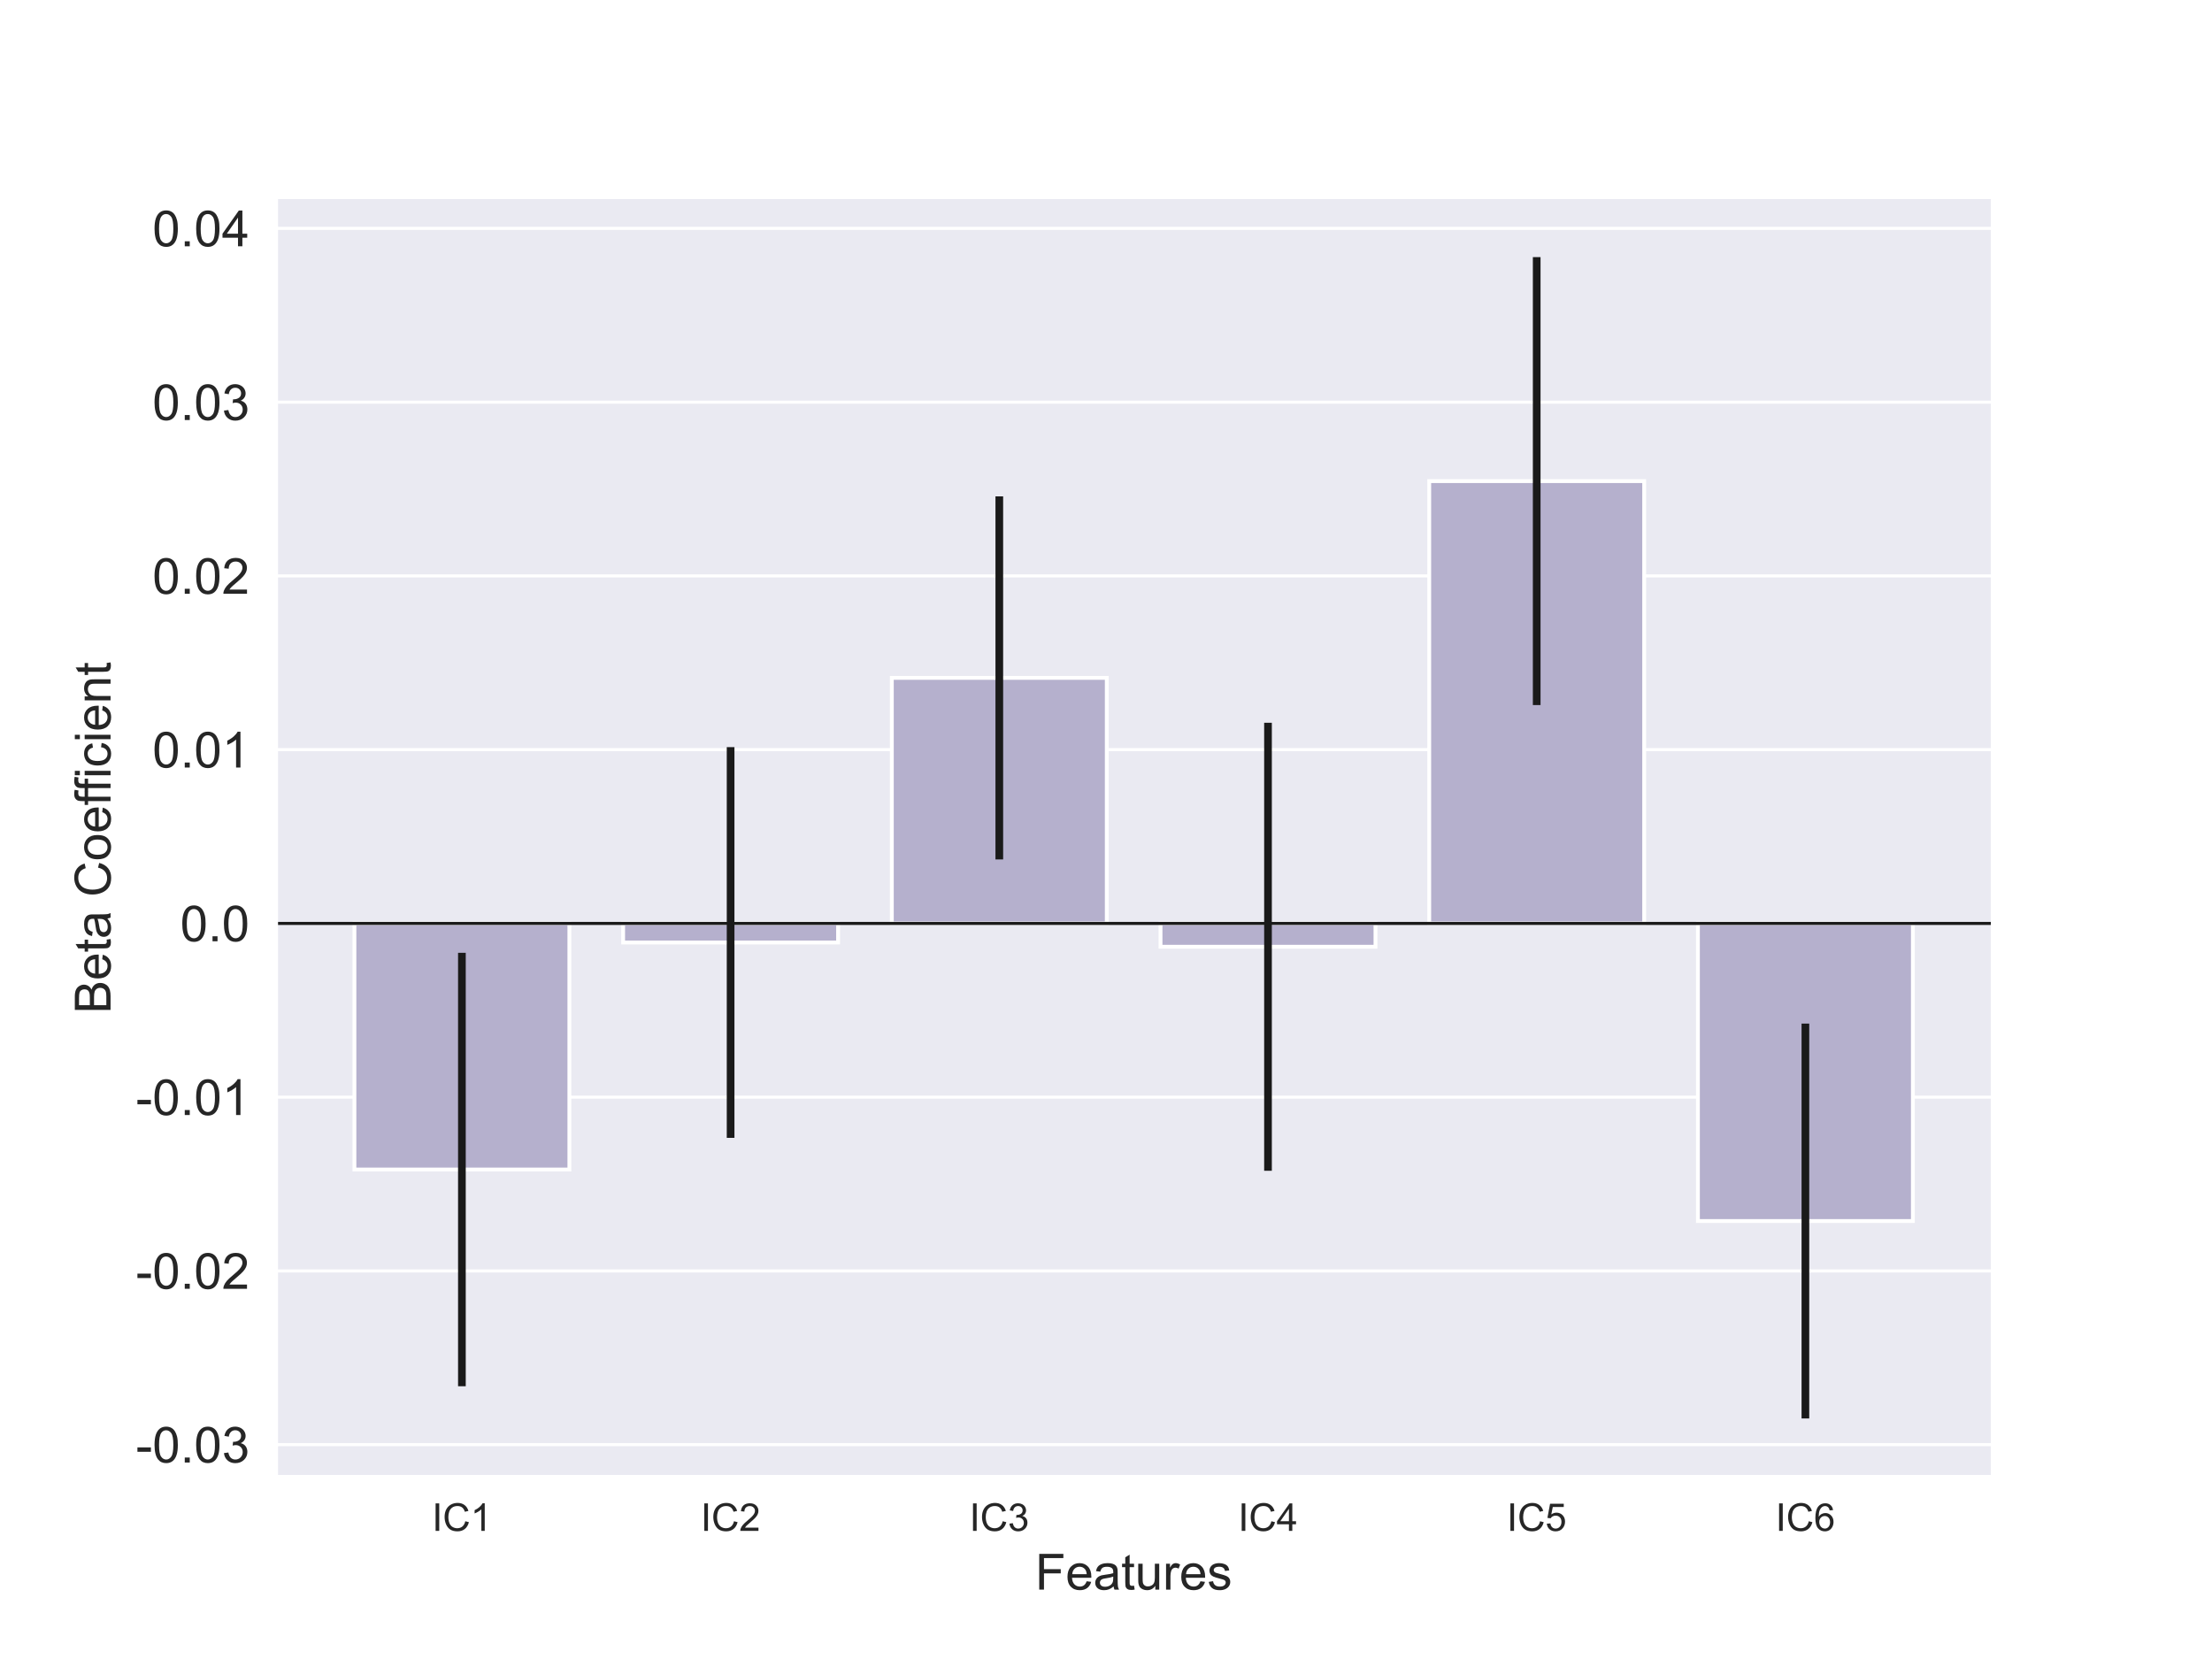
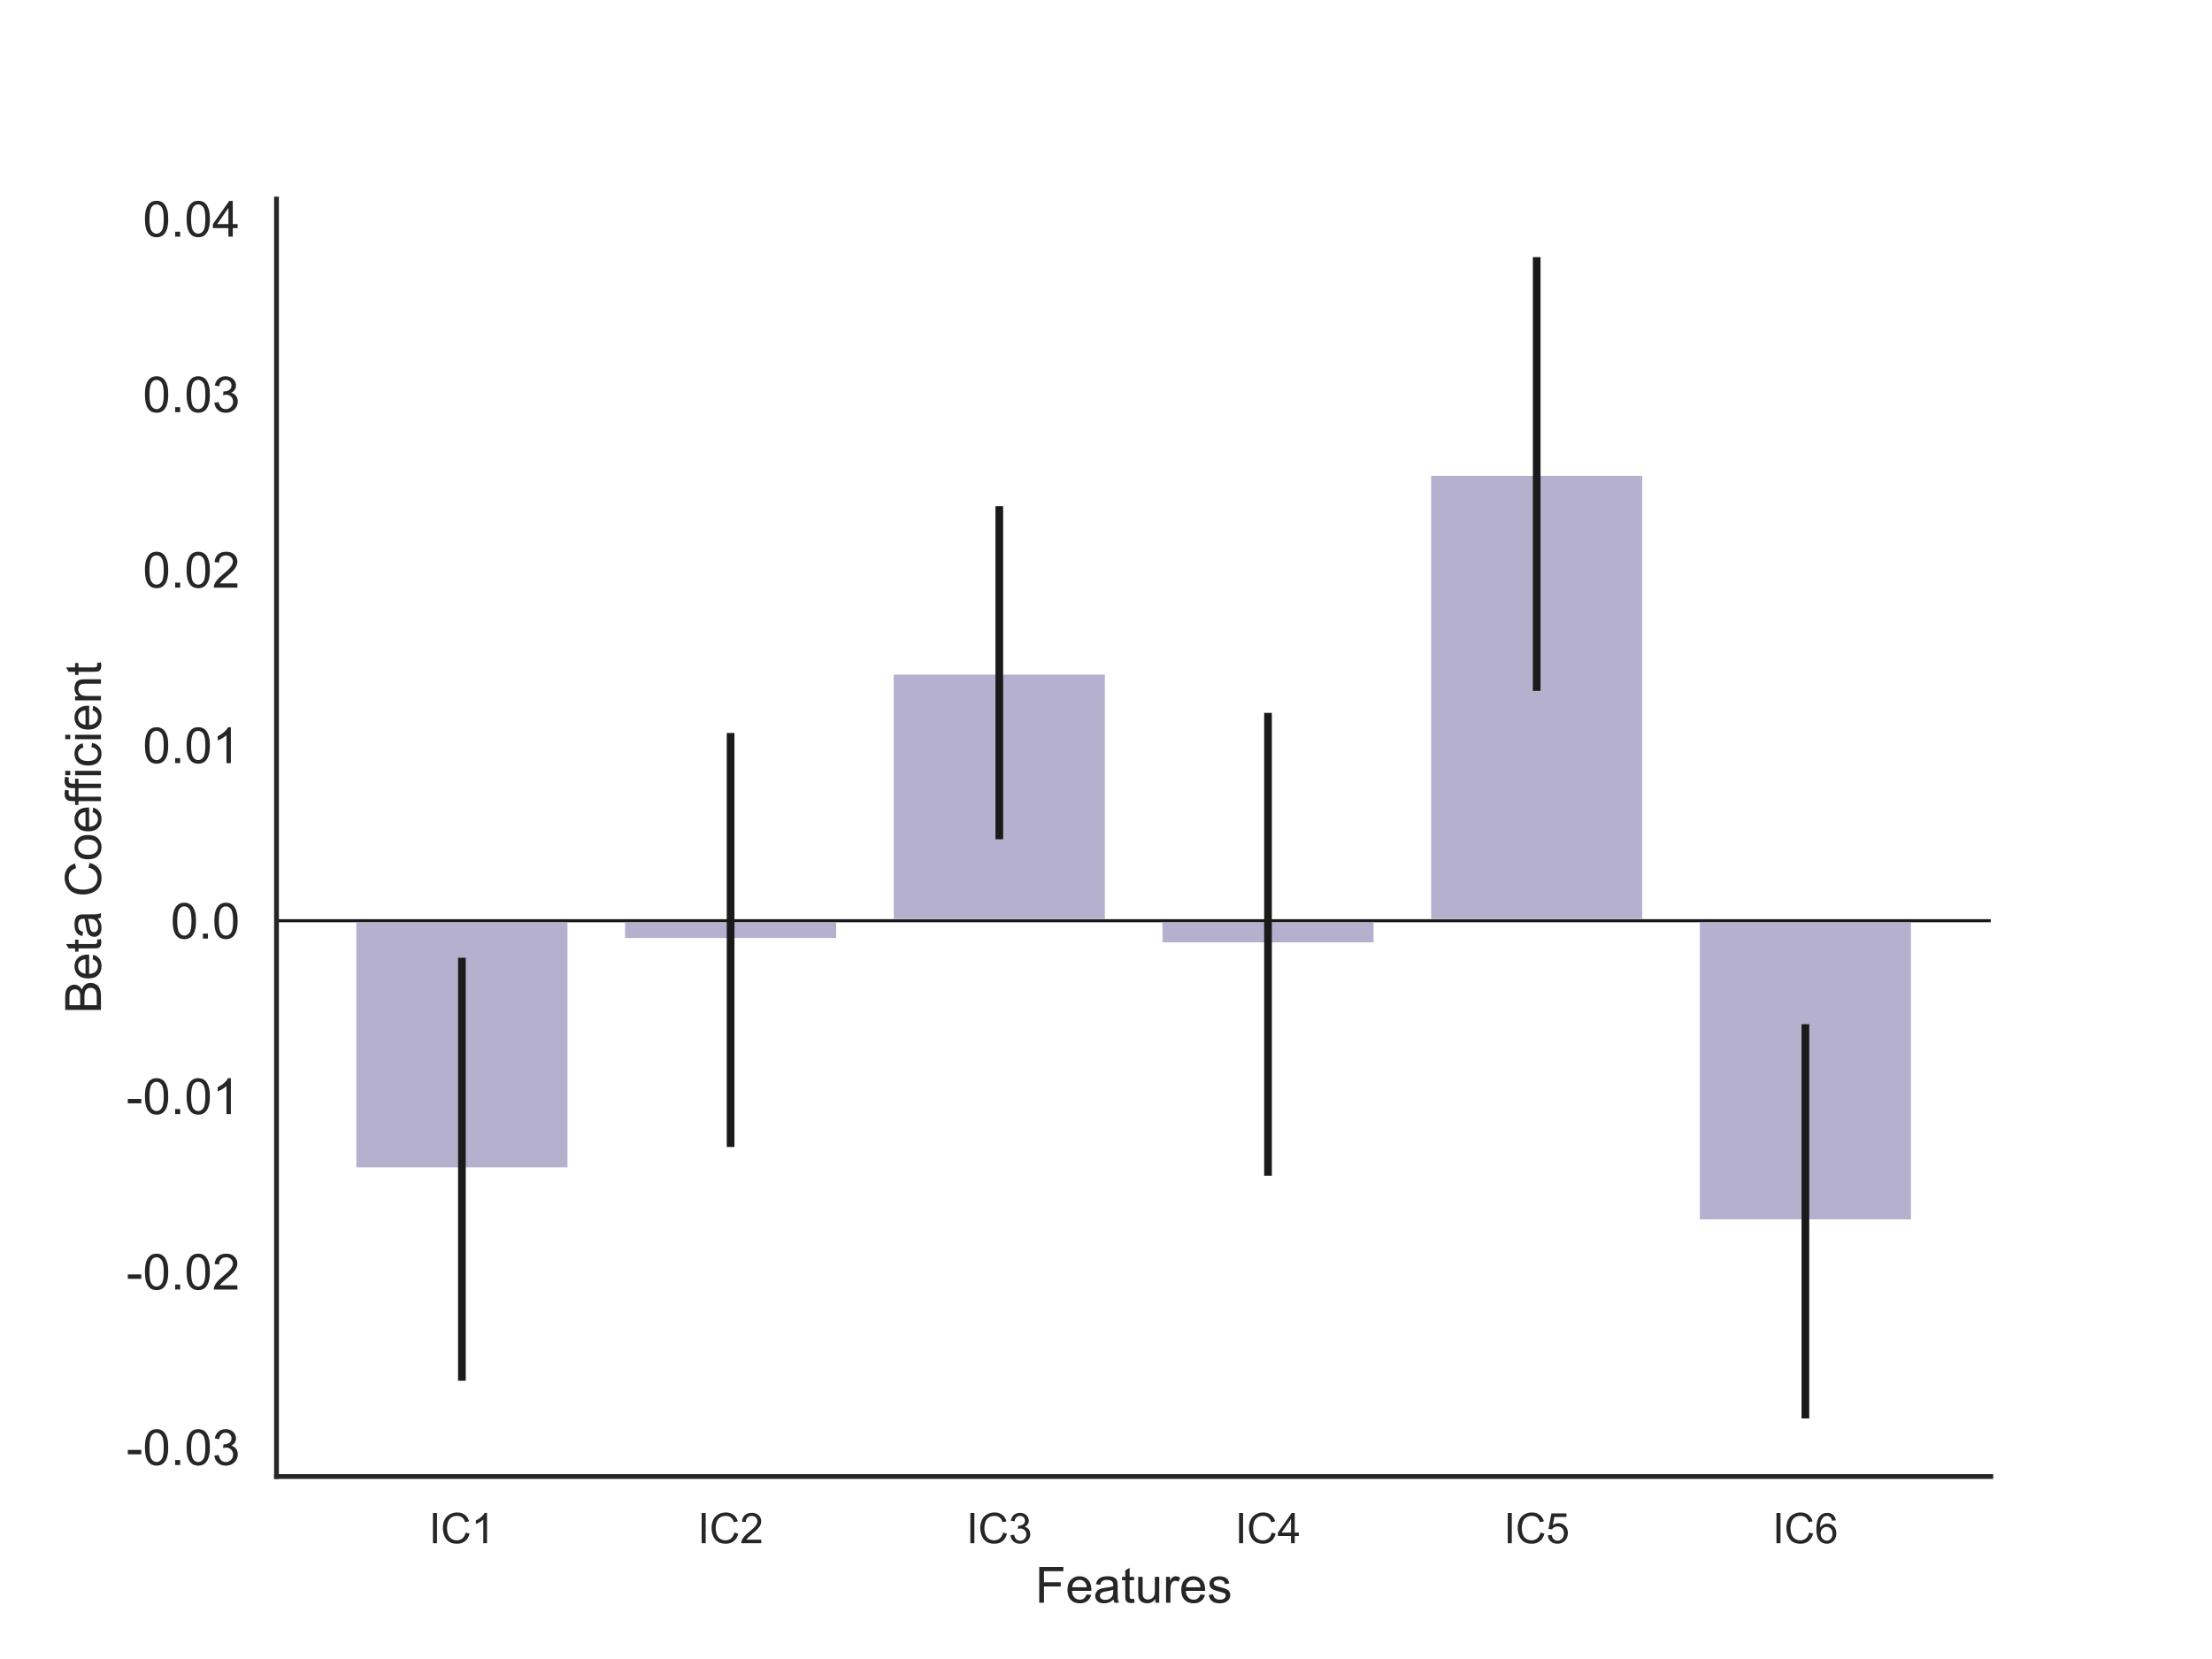
<svg xmlns="http://www.w3.org/2000/svg" xmlns:xlink="http://www.w3.org/1999/xlink" width="576pt" height="432pt" viewBox="0 0 576 432" version="1.1">
  <defs>
    <style type="text/css">*{stroke-linejoin: round; stroke-linecap: butt}</style>
  </defs>
  <g id="figure_1">
    <g id="patch_1">
      <path d="M 0 432  L 576 432  L 576 0  L 0 0  z " style="fill: #ffffff" />
    </g>
    <g id="axes_1">
      <g id="patch_2">
-         <path d="M 72 384.48  L 518.4 384.48  L 518.4 51.84  L 72 51.84  z " style="fill: #eaeaf2" />
+         <path d="M 72 384.48  L 518.4 384.48  L 518.4 51.84  L 72 51.84  z " style="fill: #ffffff" />
      </g>
      <g id="matplotlib.axis_1">
        <g id="xtick_1">
          <g id="text_1">
-             <g style="fill: #262626" transform="translate(112.4979 398.6378) scale(0.1 -0.1)">
+             <g style="fill: #262626" transform="translate(111.7199 401.8536) scale(0.11 -0.11)">
              <defs>
                <path id="ArialMT-49" d="M 597 0  L 597 4581  L 1203 4581  L 1203 0  L 597 0  z " transform="scale(0.015625)" />
                <path id="ArialMT-43" d="M 3763 1606  L 4369 1453  Q 4178 706 3683 314  Q 3188 -78 2472 -78  Q 1731 -78 1267 223  Q 803 525 561 1097  Q 319 1669 319 2325  Q 319 3041 592 3573  Q 866 4106 1370 4382  Q 1875 4659 2481 4659  Q 3169 4659 3637 4309  Q 4106 3959 4291 3325  L 3694 3184  Q 3534 3684 3231 3912  Q 2928 4141 2469 4141  Q 1941 4141 1586 3887  Q 1231 3634 1087 3207  Q 944 2781 944 2328  Q 944 1744 1114 1308  Q 1284 872 1643 656  Q 2003 441 2422 441  Q 2931 441 3284 734  Q 3638 1028 3763 1606  z " transform="scale(0.015625)" />
                <path id="ArialMT-31" d="M 2384 0  L 1822 0  L 1822 3584  Q 1619 3391 1289 3197  Q 959 3003 697 2906  L 697 3450  Q 1169 3672 1522 3987  Q 1875 4303 2022 4600  L 2384 4600  L 2384 0  z " transform="scale(0.015625)" />
              </defs>
              <use xlink:href="#ArialMT-49" />
              <use xlink:href="#ArialMT-43" x="27.783" />
              <use xlink:href="#ArialMT-31" x="100" />
            </g>
          </g>
        </g>
        <g id="xtick_2">
          <g id="text_2">
-             <g style="fill: #262626" transform="translate(182.4666 398.6378) scale(0.1 -0.1)">
+             <g style="fill: #262626" transform="translate(181.6885 401.8536) scale(0.11 -0.11)">
              <defs>
                <path id="ArialMT-32" d="M 3222 541  L 3222 0  L 194 0  Q 188 203 259 391  Q 375 700 629 1000  Q 884 1300 1366 1694  Q 2113 2306 2375 2664  Q 2638 3022 2638 3341  Q 2638 3675 2398 3904  Q 2159 4134 1775 4134  Q 1369 4134 1125 3890  Q 881 3647 878 3216  L 300 3275  Q 359 3922 746 4261  Q 1134 4600 1788 4600  Q 2447 4600 2831 4234  Q 3216 3869 3216 3328  Q 3216 3053 3103 2787  Q 2991 2522 2730 2228  Q 2469 1934 1863 1422  Q 1356 997 1212 845  Q 1069 694 975 541  L 3222 541  z " transform="scale(0.015625)" />
              </defs>
              <use xlink:href="#ArialMT-49" />
              <use xlink:href="#ArialMT-43" x="27.783" />
              <use xlink:href="#ArialMT-32" x="100" />
            </g>
          </g>
        </g>
        <g id="xtick_3">
          <g id="text_3">
-             <g style="fill: #262626" transform="translate(252.4352 398.6378) scale(0.1 -0.1)">
+             <g style="fill: #262626" transform="translate(251.6572 401.8536) scale(0.11 -0.11)">
              <defs>
                <path id="ArialMT-33" d="M 269 1209  L 831 1284  Q 928 806 1161 595  Q 1394 384 1728 384  Q 2125 384 2398 659  Q 2672 934 2672 1341  Q 2672 1728 2419 1979  Q 2166 2231 1775 2231  Q 1616 2231 1378 2169  L 1441 2663  Q 1497 2656 1531 2656  Q 1891 2656 2178 2843  Q 2466 3031 2466 3422  Q 2466 3731 2256 3934  Q 2047 4138 1716 4138  Q 1388 4138 1169 3931  Q 950 3725 888 3313  L 325 3413  Q 428 3978 793 4289  Q 1159 4600 1703 4600  Q 2078 4600 2393 4439  Q 2709 4278 2876 4000  Q 3044 3722 3044 3409  Q 3044 3113 2884 2869  Q 2725 2625 2413 2481  Q 2819 2388 3044 2092  Q 3269 1797 3269 1353  Q 3269 753 2831 336  Q 2394 -81 1725 -81  Q 1122 -81 723 278  Q 325 638 269 1209  z " transform="scale(0.015625)" />
              </defs>
              <use xlink:href="#ArialMT-49" />
              <use xlink:href="#ArialMT-43" x="27.783" />
              <use xlink:href="#ArialMT-33" x="100" />
            </g>
          </g>
        </g>
        <g id="xtick_4">
          <g id="text_4">
-             <g style="fill: #262626" transform="translate(322.4039 398.6378) scale(0.1 -0.1)">
+             <g style="fill: #262626" transform="translate(321.6258 401.8536) scale(0.11 -0.11)">
              <defs>
                <path id="ArialMT-34" d="M 2069 0  L 2069 1097  L 81 1097  L 81 1613  L 2172 4581  L 2631 4581  L 2631 1613  L 3250 1613  L 3250 1097  L 2631 1097  L 2631 0  L 2069 0  z M 2069 1613  L 2069 3678  L 634 1613  L 2069 1613  z " transform="scale(0.015625)" />
              </defs>
              <use xlink:href="#ArialMT-49" />
              <use xlink:href="#ArialMT-43" x="27.783" />
              <use xlink:href="#ArialMT-34" x="100" />
            </g>
          </g>
        </g>
        <g id="xtick_5">
          <g id="text_5">
-             <g style="fill: #262626" transform="translate(392.3725 398.6378) scale(0.1 -0.1)">
+             <g style="fill: #262626" transform="translate(391.5945 401.8536) scale(0.11 -0.11)">
              <defs>
                <path id="ArialMT-35" d="M 266 1200  L 856 1250  Q 922 819 1161 601  Q 1400 384 1738 384  Q 2144 384 2425 690  Q 2706 997 2706 1503  Q 2706 1984 2436 2262  Q 2166 2541 1728 2541  Q 1456 2541 1237 2417  Q 1019 2294 894 2097  L 366 2166  L 809 4519  L 3088 4519  L 3088 3981  L 1259 3981  L 1013 2750  Q 1425 3038 1878 3038  Q 2478 3038 2890 2622  Q 3303 2206 3303 1553  Q 3303 931 2941 478  Q 2500 -78 1738 -78  Q 1113 -78 717 272  Q 322 622 266 1200  z " transform="scale(0.015625)" />
              </defs>
              <use xlink:href="#ArialMT-49" />
              <use xlink:href="#ArialMT-43" x="27.783" />
              <use xlink:href="#ArialMT-35" x="100" />
            </g>
          </g>
        </g>
        <g id="xtick_6">
          <g id="text_6">
-             <g style="fill: #262626" transform="translate(462.3412 398.6378) scale(0.1 -0.1)">
+             <g style="fill: #262626" transform="translate(461.5631 401.8536) scale(0.11 -0.11)">
              <defs>
                <path id="ArialMT-36" d="M 3184 3459  L 2625 3416  Q 2550 3747 2413 3897  Q 2184 4138 1850 4138  Q 1581 4138 1378 3988  Q 1113 3794 959 3422  Q 806 3050 800 2363  Q 1003 2672 1297 2822  Q 1591 2972 1913 2972  Q 2475 2972 2870 2558  Q 3266 2144 3266 1488  Q 3266 1056 3080 686  Q 2894 316 2569 119  Q 2244 -78 1831 -78  Q 1128 -78 684 439  Q 241 956 241 2144  Q 241 3472 731 4075  Q 1159 4600 1884 4600  Q 2425 4600 2770 4297  Q 3116 3994 3184 3459  z M 888 1484  Q 888 1194 1011 928  Q 1134 663 1356 523  Q 1578 384 1822 384  Q 2178 384 2434 671  Q 2691 959 2691 1453  Q 2691 1928 2437 2201  Q 2184 2475 1800 2475  Q 1419 2475 1153 2201  Q 888 1928 888 1484  z " transform="scale(0.015625)" />
              </defs>
              <use xlink:href="#ArialMT-49" />
              <use xlink:href="#ArialMT-43" x="27.783" />
              <use xlink:href="#ArialMT-36" x="100" />
            </g>
          </g>
        </g>
        <g id="text_7">
-           <g style="fill: #262626" transform="translate(269.5514 413.9305) scale(0.13 -0.13)">
+           <g style="fill: #262626" transform="translate(269.5514 417.345) scale(0.13 -0.13)">
            <defs>
              <path id="ArialMT-46" d="M 525 0  L 525 4581  L 3616 4581  L 3616 4041  L 1131 4041  L 1131 2622  L 3281 2622  L 3281 2081  L 1131 2081  L 1131 0  L 525 0  z " transform="scale(0.015625)" />
              <path id="ArialMT-65" d="M 2694 1069  L 3275 997  Q 3138 488 2766 206  Q 2394 -75 1816 -75  Q 1088 -75 661 373  Q 234 822 234 1631  Q 234 2469 665 2931  Q 1097 3394 1784 3394  Q 2450 3394 2872 2941  Q 3294 2488 3294 1666  Q 3294 1616 3291 1516  L 816 1516  Q 847 969 1125 678  Q 1403 388 1819 388  Q 2128 388 2347 550  Q 2566 713 2694 1069  z M 847 1978  L 2700 1978  Q 2663 2397 2488 2606  Q 2219 2931 1791 2931  Q 1403 2931 1139 2672  Q 875 2413 847 1978  z " transform="scale(0.015625)" />
              <path id="ArialMT-61" d="M 2588 409  Q 2275 144 1986 34  Q 1697 -75 1366 -75  Q 819 -75 525 192  Q 231 459 231 875  Q 231 1119 342 1320  Q 453 1522 633 1644  Q 813 1766 1038 1828  Q 1203 1872 1538 1913  Q 2219 1994 2541 2106  Q 2544 2222 2544 2253  Q 2544 2597 2384 2738  Q 2169 2928 1744 2928  Q 1347 2928 1158 2789  Q 969 2650 878 2297  L 328 2372  Q 403 2725 575 2942  Q 747 3159 1072 3276  Q 1397 3394 1825 3394  Q 2250 3394 2515 3294  Q 2781 3194 2906 3042  Q 3031 2891 3081 2659  Q 3109 2516 3109 2141  L 3109 1391  Q 3109 606 3145 398  Q 3181 191 3288 0  L 2700 0  Q 2613 175 2588 409  z M 2541 1666  Q 2234 1541 1622 1453  Q 1275 1403 1131 1340  Q 988 1278 909 1158  Q 831 1038 831 891  Q 831 666 1001 516  Q 1172 366 1500 366  Q 1825 366 2078 508  Q 2331 650 2450 897  Q 2541 1088 2541 1459  L 2541 1666  z " transform="scale(0.015625)" />
              <path id="ArialMT-74" d="M 1650 503  L 1731 6  Q 1494 -44 1306 -44  Q 1000 -44 831 53  Q 663 150 594 308  Q 525 466 525 972  L 525 2881  L 113 2881  L 113 3319  L 525 3319  L 525 4141  L 1084 4478  L 1084 3319  L 1650 3319  L 1650 2881  L 1084 2881  L 1084 941  Q 1084 700 1114 631  Q 1144 563 1211 522  Q 1278 481 1403 481  Q 1497 481 1650 503  z " transform="scale(0.015625)" />
              <path id="ArialMT-75" d="M 2597 0  L 2597 488  Q 2209 -75 1544 -75  Q 1250 -75 995 37  Q 741 150 617 320  Q 494 491 444 738  Q 409 903 409 1263  L 409 3319  L 972 3319  L 972 1478  Q 972 1038 1006 884  Q 1059 663 1231 536  Q 1403 409 1656 409  Q 1909 409 2131 539  Q 2353 669 2445 892  Q 2538 1116 2538 1541  L 2538 3319  L 3100 3319  L 3100 0  L 2597 0  z " transform="scale(0.015625)" />
              <path id="ArialMT-72" d="M 416 0  L 416 3319  L 922 3319  L 922 2816  Q 1116 3169 1280 3281  Q 1444 3394 1641 3394  Q 1925 3394 2219 3213  L 2025 2691  Q 1819 2813 1613 2813  Q 1428 2813 1281 2702  Q 1134 2591 1072 2394  Q 978 2094 978 1738  L 978 0  L 416 0  z " transform="scale(0.015625)" />
              <path id="ArialMT-73" d="M 197 991  L 753 1078  Q 800 744 1014 566  Q 1228 388 1613 388  Q 2000 388 2187 545  Q 2375 703 2375 916  Q 2375 1106 2209 1216  Q 2094 1291 1634 1406  Q 1016 1563 777 1677  Q 538 1791 414 1992  Q 291 2194 291 2438  Q 291 2659 392 2848  Q 494 3038 669 3163  Q 800 3259 1026 3326  Q 1253 3394 1513 3394  Q 1903 3394 2198 3281  Q 2494 3169 2634 2976  Q 2775 2784 2828 2463  L 2278 2388  Q 2241 2644 2061 2787  Q 1881 2931 1553 2931  Q 1166 2931 1000 2803  Q 834 2675 834 2503  Q 834 2394 903 2306  Q 972 2216 1119 2156  Q 1203 2125 1616 2013  Q 2213 1853 2448 1751  Q 2684 1650 2818 1456  Q 2953 1263 2953 975  Q 2953 694 2789 445  Q 2625 197 2315 61  Q 2006 -75 1616 -75  Q 969 -75 630 194  Q 291 463 197 991  z " transform="scale(0.015625)" />
            </defs>
            <use xlink:href="#ArialMT-46" />
            <use xlink:href="#ArialMT-65" x="61.084" />
            <use xlink:href="#ArialMT-61" x="116.699" />
            <use xlink:href="#ArialMT-74" x="172.314" />
            <use xlink:href="#ArialMT-75" x="200.098" />
            <use xlink:href="#ArialMT-72" x="255.713" />
            <use xlink:href="#ArialMT-65" x="289.014" />
            <use xlink:href="#ArialMT-73" x="344.629" />
          </g>
        </g>
      </g>
      <g id="matplotlib.axis_2">
        <g id="ytick_1">
-           <g id="line2d_1">
-             <path d="M 72 376.185  L 518.4 376.185  " clip-path="url(#p448281dd44)" style="fill: none; stroke: #ffffff; stroke-width: 0.8; stroke-linecap: round" />
-           </g>
          <g id="text_8">
-             <g style="fill: #262626" transform="translate(35.37219 380.8375) scale(0.13 -0.13)">
+             <g style="fill: #262626" transform="translate(32.87219 381.4885) scale(0.13 -0.13)">
              <defs>
                <path id="ArialMT-2d" d="M 203 1375  L 203 1941  L 1931 1941  L 1931 1375  L 203 1375  z " transform="scale(0.015625)" />
                <path id="ArialMT-30" d="M 266 2259  Q 266 3072 433 3567  Q 600 4063 929 4331  Q 1259 4600 1759 4600  Q 2128 4600 2406 4451  Q 2684 4303 2865 4023  Q 3047 3744 3150 3342  Q 3253 2941 3253 2259  Q 3253 1453 3087 958  Q 2922 463 2592 192  Q 2263 -78 1759 -78  Q 1097 -78 719 397  Q 266 969 266 2259  z M 844 2259  Q 844 1131 1108 757  Q 1372 384 1759 384  Q 2147 384 2411 759  Q 2675 1134 2675 2259  Q 2675 3391 2411 3762  Q 2147 4134 1753 4134  Q 1366 4134 1134 3806  Q 844 3388 844 2259  z " transform="scale(0.015625)" />
                <path id="ArialMT-2e" d="M 581 0  L 581 641  L 1222 641  L 1222 0  L 581 0  z " transform="scale(0.015625)" />
              </defs>
              <use xlink:href="#ArialMT-2d" />
              <use xlink:href="#ArialMT-30" x="33.301" />
              <use xlink:href="#ArialMT-2e" x="88.916" />
              <use xlink:href="#ArialMT-30" x="116.699" />
              <use xlink:href="#ArialMT-33" x="172.314" />
            </g>
          </g>
        </g>
        <g id="ytick_2">
-           <g id="line2d_2">
-             <path d="M 72 330.941  L 518.4 330.941  " clip-path="url(#p448281dd44)" style="fill: none; stroke: #ffffff; stroke-width: 0.8; stroke-linecap: round" />
-           </g>
          <g id="text_9">
-             <g style="fill: #262626" transform="translate(35.37219 335.5939) scale(0.13 -0.13)">
+             <g style="fill: #262626" transform="translate(32.87219 335.794) scale(0.13 -0.13)">
              <use xlink:href="#ArialMT-2d" />
              <use xlink:href="#ArialMT-30" x="33.301" />
              <use xlink:href="#ArialMT-2e" x="88.916" />
              <use xlink:href="#ArialMT-30" x="116.699" />
              <use xlink:href="#ArialMT-32" x="172.314" />
            </g>
          </g>
        </g>
        <g id="ytick_3">
-           <g id="line2d_3">
-             <path d="M 72 285.698  L 518.4 285.698  " clip-path="url(#p448281dd44)" style="fill: none; stroke: #ffffff; stroke-width: 0.8; stroke-linecap: round" />
-           </g>
          <g id="text_10">
-             <g style="fill: #262626" transform="translate(35.37219 290.3502) scale(0.13 -0.13)">
+             <g style="fill: #262626" transform="translate(32.87219 290.0995) scale(0.13 -0.13)">
              <use xlink:href="#ArialMT-2d" />
              <use xlink:href="#ArialMT-30" x="33.301" />
              <use xlink:href="#ArialMT-2e" x="88.916" />
              <use xlink:href="#ArialMT-30" x="116.699" />
              <use xlink:href="#ArialMT-31" x="172.314" />
            </g>
          </g>
        </g>
        <g id="ytick_4">
-           <g id="line2d_4">
-             <path d="M 72 240.454  L 518.4 240.454  " clip-path="url(#p448281dd44)" style="fill: none; stroke: #ffffff; stroke-width: 0.8; stroke-linecap: round" />
-           </g>
          <g id="text_11">
-             <g style="fill: #262626" transform="translate(46.93 245.1065) scale(0.13 -0.13)">
+             <g style="fill: #262626" transform="translate(44.43 244.405) scale(0.13 -0.13)">
              <use xlink:href="#ArialMT-30" />
              <use xlink:href="#ArialMT-2e" x="55.615" />
              <use xlink:href="#ArialMT-30" x="83.398" />
            </g>
          </g>
        </g>
        <g id="ytick_5">
-           <g id="line2d_5">
-             <path d="M 72 195.21  L 518.4 195.21  " clip-path="url(#p448281dd44)" style="fill: none; stroke: #ffffff; stroke-width: 0.8; stroke-linecap: round" />
-           </g>
          <g id="text_12">
-             <g style="fill: #262626" transform="translate(39.70078 199.8629) scale(0.13 -0.13)">
+             <g style="fill: #262626" transform="translate(37.20078 198.7105) scale(0.13 -0.13)">
              <use xlink:href="#ArialMT-30" />
              <use xlink:href="#ArialMT-2e" x="55.615" />
              <use xlink:href="#ArialMT-30" x="83.398" />
              <use xlink:href="#ArialMT-31" x="139.014" />
            </g>
          </g>
        </g>
        <g id="ytick_6">
-           <g id="line2d_6">
-             <path d="M 72 149.967  L 518.4 149.967  " clip-path="url(#p448281dd44)" style="fill: none; stroke: #ffffff; stroke-width: 0.8; stroke-linecap: round" />
-           </g>
          <g id="text_13">
-             <g style="fill: #262626" transform="translate(39.70078 154.6192) scale(0.13 -0.13)">
+             <g style="fill: #262626" transform="translate(37.20078 153.016) scale(0.13 -0.13)">
              <use xlink:href="#ArialMT-30" />
              <use xlink:href="#ArialMT-2e" x="55.615" />
              <use xlink:href="#ArialMT-30" x="83.398" />
              <use xlink:href="#ArialMT-32" x="139.014" />
            </g>
          </g>
        </g>
        <g id="ytick_7">
-           <g id="line2d_7">
-             <path d="M 72 104.723  L 518.4 104.723  " clip-path="url(#p448281dd44)" style="fill: none; stroke: #ffffff; stroke-width: 0.8; stroke-linecap: round" />
-           </g>
          <g id="text_14">
-             <g style="fill: #262626" transform="translate(39.70078 109.3755) scale(0.13 -0.13)">
+             <g style="fill: #262626" transform="translate(37.20078 107.3214) scale(0.13 -0.13)">
              <use xlink:href="#ArialMT-30" />
              <use xlink:href="#ArialMT-2e" x="55.615" />
              <use xlink:href="#ArialMT-30" x="83.398" />
              <use xlink:href="#ArialMT-33" x="139.014" />
            </g>
          </g>
        </g>
        <g id="ytick_8">
-           <g id="line2d_8">
-             <path d="M 72 59.479  L 518.4 59.479  " clip-path="url(#p448281dd44)" style="fill: none; stroke: #ffffff; stroke-width: 0.8; stroke-linecap: round" />
-           </g>
          <g id="text_15">
-             <g style="fill: #262626" transform="translate(39.70078 64.13186) scale(0.13 -0.13)">
+             <g style="fill: #262626" transform="translate(37.20078 61.62694) scale(0.13 -0.13)">
              <use xlink:href="#ArialMT-30" />
              <use xlink:href="#ArialMT-2e" x="55.615" />
              <use xlink:href="#ArialMT-30" x="83.398" />
              <use xlink:href="#ArialMT-34" x="139.014" />
            </g>
          </g>
        </g>
        <g id="text_16">
-           <g style="fill: #262626" transform="translate(28.78844 263.9312) rotate(-90) scale(0.13 -0.13)">
+           <g style="fill: #262626" transform="translate(26.28844 263.9312) rotate(-90) scale(0.13 -0.13)">
            <defs>
              <path id="ArialMT-42" d="M 469 0  L 469 4581  L 2188 4581  Q 2713 4581 3030 4442  Q 3347 4303 3526 4014  Q 3706 3725 3706 3409  Q 3706 3116 3547 2856  Q 3388 2597 3066 2438  Q 3481 2316 3704 2022  Q 3928 1728 3928 1328  Q 3928 1006 3792 729  Q 3656 453 3456 303  Q 3256 153 2954 76  Q 2653 0 2216 0  L 469 0  z M 1075 2656  L 2066 2656  Q 2469 2656 2644 2709  Q 2875 2778 2992 2937  Q 3109 3097 3109 3338  Q 3109 3566 3000 3739  Q 2891 3913 2687 3977  Q 2484 4041 1991 4041  L 1075 4041  L 1075 2656  z M 1075 541  L 2216 541  Q 2509 541 2628 563  Q 2838 600 2978 687  Q 3119 775 3209 942  Q 3300 1109 3300 1328  Q 3300 1584 3169 1773  Q 3038 1963 2805 2039  Q 2572 2116 2134 2116  L 1075 2116  L 1075 541  z " transform="scale(0.015625)" />
              <path id="ArialMT-20" transform="scale(0.015625)" />
              <path id="ArialMT-6f" d="M 213 1659  Q 213 2581 725 3025  Q 1153 3394 1769 3394  Q 2453 3394 2887 2945  Q 3322 2497 3322 1706  Q 3322 1066 3130 698  Q 2938 331 2570 128  Q 2203 -75 1769 -75  Q 1072 -75 642 372  Q 213 819 213 1659  z M 791 1659  Q 791 1022 1069 705  Q 1347 388 1769 388  Q 2188 388 2466 706  Q 2744 1025 2744 1678  Q 2744 2294 2464 2611  Q 2184 2928 1769 2928  Q 1347 2928 1069 2612  Q 791 2297 791 1659  z " transform="scale(0.015625)" />
              <path id="ArialMT-66" d="M 556 0  L 556 2881  L 59 2881  L 59 3319  L 556 3319  L 556 3672  Q 556 4006 616 4169  Q 697 4388 901 4523  Q 1106 4659 1475 4659  Q 1713 4659 2000 4603  L 1916 4113  Q 1741 4144 1584 4144  Q 1328 4144 1222 4034  Q 1116 3925 1116 3625  L 1116 3319  L 1763 3319  L 1763 2881  L 1116 2881  L 1116 0  L 556 0  z " transform="scale(0.015625)" />
              <path id="ArialMT-69" d="M 425 3934  L 425 4581  L 988 4581  L 988 3934  L 425 3934  z M 425 0  L 425 3319  L 988 3319  L 988 0  L 425 0  z " transform="scale(0.015625)" />
              <path id="ArialMT-63" d="M 2588 1216  L 3141 1144  Q 3050 572 2676 248  Q 2303 -75 1759 -75  Q 1078 -75 664 370  Q 250 816 250 1647  Q 250 2184 428 2587  Q 606 2991 970 3192  Q 1334 3394 1763 3394  Q 2303 3394 2647 3120  Q 2991 2847 3088 2344  L 2541 2259  Q 2463 2594 2264 2762  Q 2066 2931 1784 2931  Q 1359 2931 1093 2626  Q 828 2322 828 1663  Q 828 994 1084 691  Q 1341 388 1753 388  Q 2084 388 2306 591  Q 2528 794 2588 1216  z " transform="scale(0.015625)" />
              <path id="ArialMT-6e" d="M 422 0  L 422 3319  L 928 3319  L 928 2847  Q 1294 3394 1984 3394  Q 2284 3394 2536 3286  Q 2788 3178 2913 3003  Q 3038 2828 3088 2588  Q 3119 2431 3119 2041  L 3119 0  L 2556 0  L 2556 2019  Q 2556 2363 2490 2533  Q 2425 2703 2258 2804  Q 2091 2906 1866 2906  Q 1506 2906 1245 2678  Q 984 2450 984 1813  L 984 0  L 422 0  z " transform="scale(0.015625)" />
            </defs>
            <use xlink:href="#ArialMT-42" />
            <use xlink:href="#ArialMT-65" x="66.699" />
            <use xlink:href="#ArialMT-74" x="122.314" />
            <use xlink:href="#ArialMT-61" x="150.098" />
            <use xlink:href="#ArialMT-20" x="205.713" />
            <use xlink:href="#ArialMT-43" x="233.496" />
            <use xlink:href="#ArialMT-6f" x="305.713" />
            <use xlink:href="#ArialMT-65" x="361.328" />
            <use xlink:href="#ArialMT-66" x="416.943" />
            <use xlink:href="#ArialMT-66" x="442.977" />
            <use xlink:href="#ArialMT-69" x="470.76" />
            <use xlink:href="#ArialMT-63" x="492.977" />
            <use xlink:href="#ArialMT-69" x="542.977" />
            <use xlink:href="#ArialMT-65" x="565.193" />
            <use xlink:href="#ArialMT-6e" x="620.809" />
            <use xlink:href="#ArialMT-74" x="676.424" />
          </g>
        </g>
      </g>
      <g id="patch_3">
-         <path d="M 92.291 240.454  L 148.266 240.454  L 148.266 304.541  L 92.291 304.541  z " clip-path="url(#p448281dd44)" style="fill: #b5b0cd; stroke: #ffffff; stroke-linejoin: miter" />
+         <path d="M 92.291 239.752  L 148.266 239.752  L 148.266 304.478  L 92.291 304.478  z " clip-path="url(#pe68bbe7621)" style="fill: #b5b0cd; stroke: #ffffff; stroke-linejoin: miter" />
      </g>
      <g id="patch_4">
-         <path d="M 162.26 240.454  L 218.234 240.454  L 218.234 245.42  L 162.26 245.42  z " clip-path="url(#p448281dd44)" style="fill: #b5b0cd; stroke: #ffffff; stroke-linejoin: miter" />
+         <path d="M 162.26 239.752  L 218.234 239.752  L 218.234 244.768  L 162.26 244.768  z " clip-path="url(#pe68bbe7621)" style="fill: #b5b0cd; stroke: #ffffff; stroke-linejoin: miter" />
      </g>
      <g id="patch_5">
-         <path d="M 232.228 240.454  L 288.203 240.454  L 288.203 176.52  L 232.228 176.52  z " clip-path="url(#p448281dd44)" style="fill: #b5b0cd; stroke: #ffffff; stroke-linejoin: miter" />
+         <path d="M 232.228 239.752  L 288.203 239.752  L 288.203 175.181  L 232.228 175.181  z " clip-path="url(#pe68bbe7621)" style="fill: #b5b0cd; stroke: #ffffff; stroke-linejoin: miter" />
      </g>
      <g id="patch_6">
-         <path d="M 302.197 240.454  L 358.172 240.454  L 358.172 246.531  L 302.197 246.531  z " clip-path="url(#p448281dd44)" style="fill: #b5b0cd; stroke: #ffffff; stroke-linejoin: miter" />
+         <path d="M 302.197 239.752  L 358.172 239.752  L 358.172 245.89  L 302.197 245.89  z " clip-path="url(#pe68bbe7621)" style="fill: #b5b0cd; stroke: #ffffff; stroke-linejoin: miter" />
      </g>
      <g id="patch_7">
-         <path d="M 372.166 240.454  L 428.14 240.454  L 428.14 125.281  L 372.166 125.281  z " clip-path="url(#p448281dd44)" style="fill: #b5b0cd; stroke: #ffffff; stroke-linejoin: miter" />
+         <path d="M 372.166 239.752  L 428.14 239.752  L 428.14 123.432  L 372.166 123.432  z " clip-path="url(#pe68bbe7621)" style="fill: #b5b0cd; stroke: #ffffff; stroke-linejoin: miter" />
      </g>
      <g id="patch_8">
-         <path d="M 442.134 240.454  L 498.109 240.454  L 498.109 317.953  L 442.134 317.953  z " clip-path="url(#p448281dd44)" style="fill: #b5b0cd; stroke: #ffffff; stroke-linejoin: miter" />
-       </g>
-       <g id="line2d_9">
-         <path clip-path="url(#p448281dd44)" style="fill: none; stroke: #424242; stroke-width: 2.7; stroke-linecap: round" />
-       </g>
-       <g id="line2d_10">
-         <path clip-path="url(#p448281dd44)" style="fill: none; stroke: #424242; stroke-width: 2.7; stroke-linecap: round" />
-       </g>
-       <g id="line2d_11">
-         <path clip-path="url(#p448281dd44)" style="fill: none; stroke: #424242; stroke-width: 2.7; stroke-linecap: round" />
-       </g>
-       <g id="line2d_12">
-         <path clip-path="url(#p448281dd44)" style="fill: none; stroke: #424242; stroke-width: 2.7; stroke-linecap: round" />
-       </g>
-       <g id="line2d_13">
-         <path clip-path="url(#p448281dd44)" style="fill: none; stroke: #424242; stroke-width: 2.7; stroke-linecap: round" />
-       </g>
-       <g id="line2d_14">
-         <path clip-path="url(#p448281dd44)" style="fill: none; stroke: #424242; stroke-width: 2.7; stroke-linecap: round" />
+         <path d="M 442.134 239.752  L 498.109 239.752  L 498.109 318.024  L 442.134 318.024  z " clip-path="url(#pe68bbe7621)" style="fill: #b5b0cd; stroke: #ffffff; stroke-linejoin: miter" />
+       </g>
+       <g id="line2d_1">
+         <path clip-path="url(#pe68bbe7621)" style="fill: none; stroke: #424242; stroke-width: 2.7; stroke-linecap: round" />
+       </g>
+       <g id="line2d_2">
+         <path clip-path="url(#pe68bbe7621)" style="fill: none; stroke: #424242; stroke-width: 2.7; stroke-linecap: round" />
+       </g>
+       <g id="line2d_3">
+         <path clip-path="url(#pe68bbe7621)" style="fill: none; stroke: #424242; stroke-width: 2.7; stroke-linecap: round" />
+       </g>
+       <g id="line2d_4">
+         <path clip-path="url(#pe68bbe7621)" style="fill: none; stroke: #424242; stroke-width: 2.7; stroke-linecap: round" />
+       </g>
+       <g id="line2d_5">
+         <path clip-path="url(#pe68bbe7621)" style="fill: none; stroke: #424242; stroke-width: 2.7; stroke-linecap: round" />
+       </g>
+       <g id="line2d_6">
+         <path clip-path="url(#pe68bbe7621)" style="fill: none; stroke: #424242; stroke-width: 2.7; stroke-linecap: round" />
      </g>
      <g id="LineCollection_1">
-         <path d="M 120.278 360.979  L 120.278 248.103  " clip-path="url(#p448281dd44)" style="fill: none; stroke: #1a1a1a; stroke-width: 2" />
-         <path d="M 190.247 296.293  L 190.247 194.547  " clip-path="url(#p448281dd44)" style="fill: none; stroke: #1a1a1a; stroke-width: 2" />
-         <path d="M 260.216 223.789  L 260.216 129.251  " clip-path="url(#p448281dd44)" style="fill: none; stroke: #1a1a1a; stroke-width: 2" />
-         <path d="M 330.184 304.862  L 330.184 188.199  " clip-path="url(#p448281dd44)" style="fill: none; stroke: #1a1a1a; stroke-width: 2" />
-         <path d="M 400.153 183.603  L 400.153 66.96  " clip-path="url(#p448281dd44)" style="fill: none; stroke: #1a1a1a; stroke-width: 2" />
-         <path d="M 470.122 369.36  L 470.122 266.547  " clip-path="url(#p448281dd44)" style="fill: none; stroke: #1a1a1a; stroke-width: 2" />
-       </g>
-       <g id="line2d_15">
-         <path d="M 72 240.454  L 518.4 240.454  " clip-path="url(#p448281dd44)" style="fill: none; stroke: #1a1a1a; stroke-width: 0.8; stroke-linecap: round" />
-       </g>
-       <g id="line2d_16" />
+         <path d="M 120.278 359.551  L 120.278 249.406  " clip-path="url(#pe68bbe7621)" style="fill: none; stroke: #1a1a1a; stroke-width: 2" />
+         <path d="M 190.247 298.677  L 190.247 190.859  " clip-path="url(#pe68bbe7621)" style="fill: none; stroke: #1a1a1a; stroke-width: 2" />
+         <path d="M 260.216 218.549  L 260.216 131.814  " clip-path="url(#pe68bbe7621)" style="fill: none; stroke: #1a1a1a; stroke-width: 2" />
+         <path d="M 330.184 306.154  L 330.184 185.626  " clip-path="url(#pe68bbe7621)" style="fill: none; stroke: #1a1a1a; stroke-width: 2" />
+         <path d="M 400.153 179.904  L 400.153 66.96  " clip-path="url(#pe68bbe7621)" style="fill: none; stroke: #1a1a1a; stroke-width: 2" />
+         <path d="M 470.122 369.36  L 470.122 266.688  " clip-path="url(#pe68bbe7621)" style="fill: none; stroke: #1a1a1a; stroke-width: 2" />
+       </g>
+       <g id="line2d_7">
+         <path d="M 72 239.752  L 518.4 239.752  " clip-path="url(#pe68bbe7621)" style="fill: none; stroke: #1a1a1a; stroke-width: 0.8; stroke-linecap: round" />
+       </g>
+       <g id="line2d_8" />
      <g id="patch_9">
-         <path d="M 72 384.48  L 72 51.84  " style="fill: none; stroke: #ffffff; stroke-width: 0.8; stroke-linejoin: miter; stroke-linecap: square" />
+         <path d="M 72 384.48  L 72 51.84  " style="fill: none; stroke: #262626; stroke-width: 1.25; stroke-linejoin: miter; stroke-linecap: square" />
      </g>
      <g id="patch_10">
-         <path d="M 72 384.48  L 518.4 384.48  " style="fill: none; stroke: #ffffff; stroke-width: 0.8; stroke-linejoin: miter; stroke-linecap: square" />
+         <path d="M 72 384.48  L 518.4 384.48  " style="fill: none; stroke: #262626; stroke-width: 1.25; stroke-linejoin: miter; stroke-linecap: square" />
      </g>
    </g>
  </g>
  <defs>
-     <clipPath id="p448281dd44">
+     <clipPath id="pe68bbe7621">
      <rect x="72" y="51.84" width="446.4" height="332.64" />
    </clipPath>
  </defs>
</svg>
